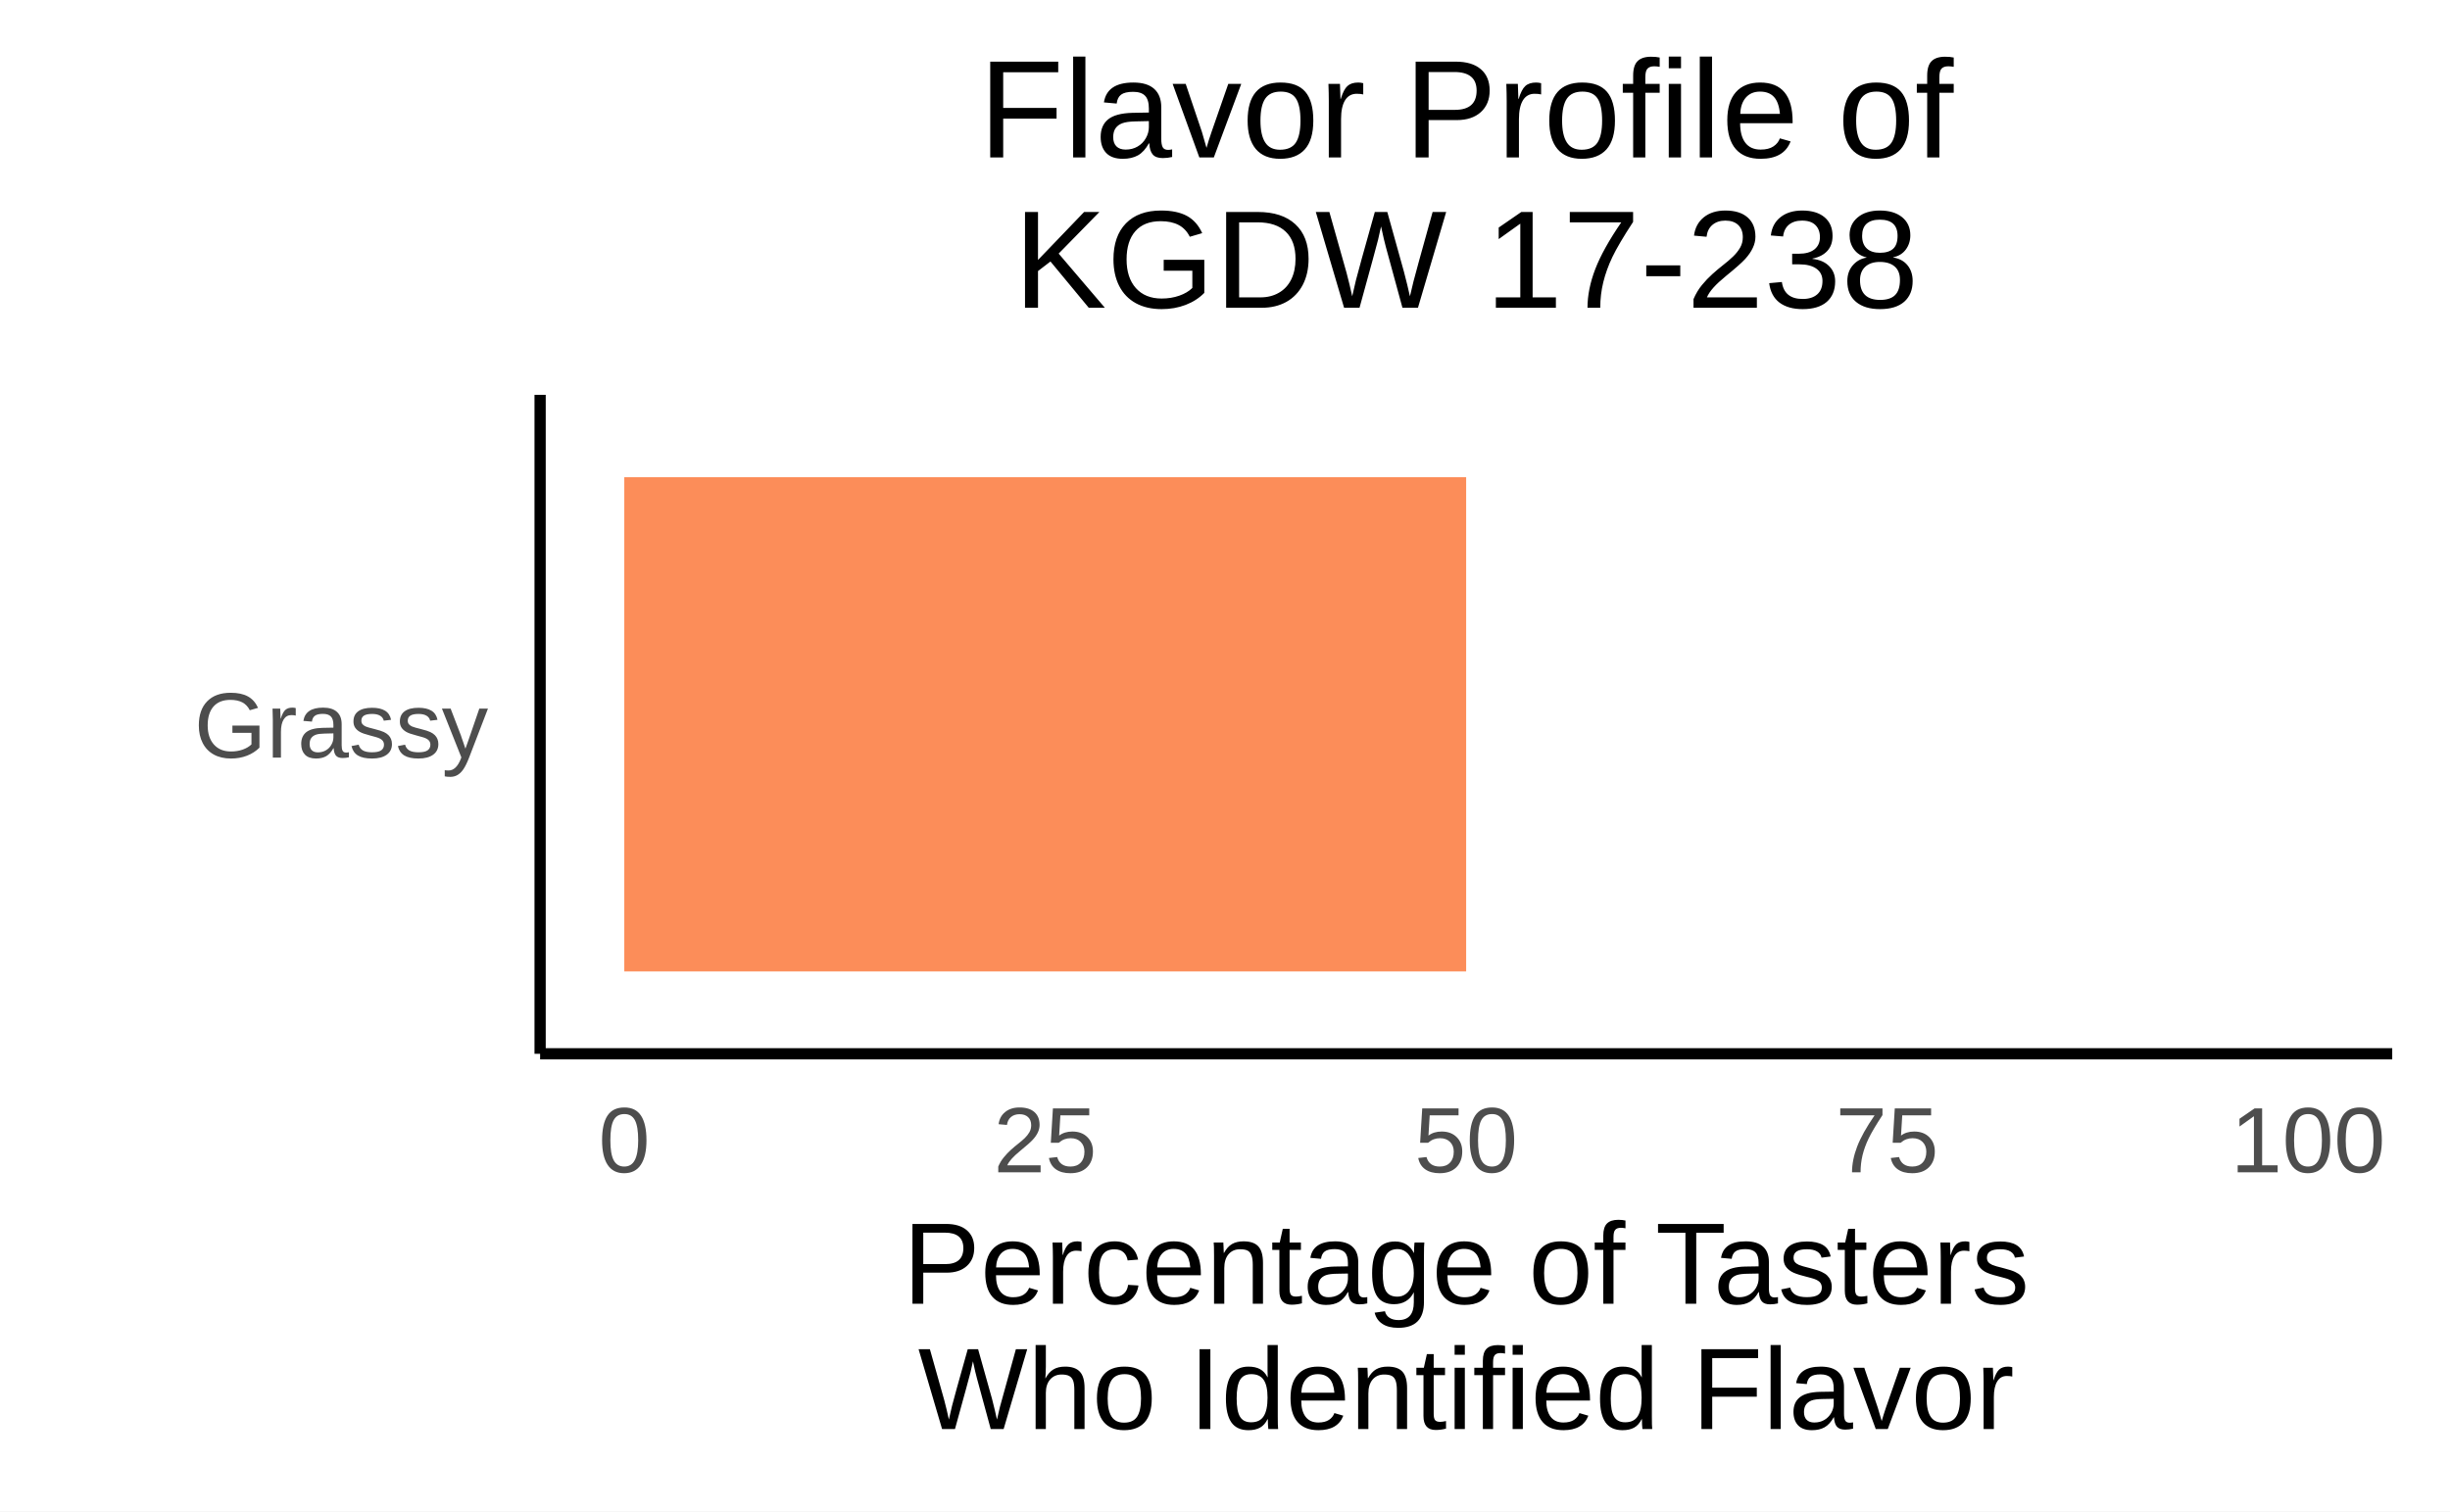
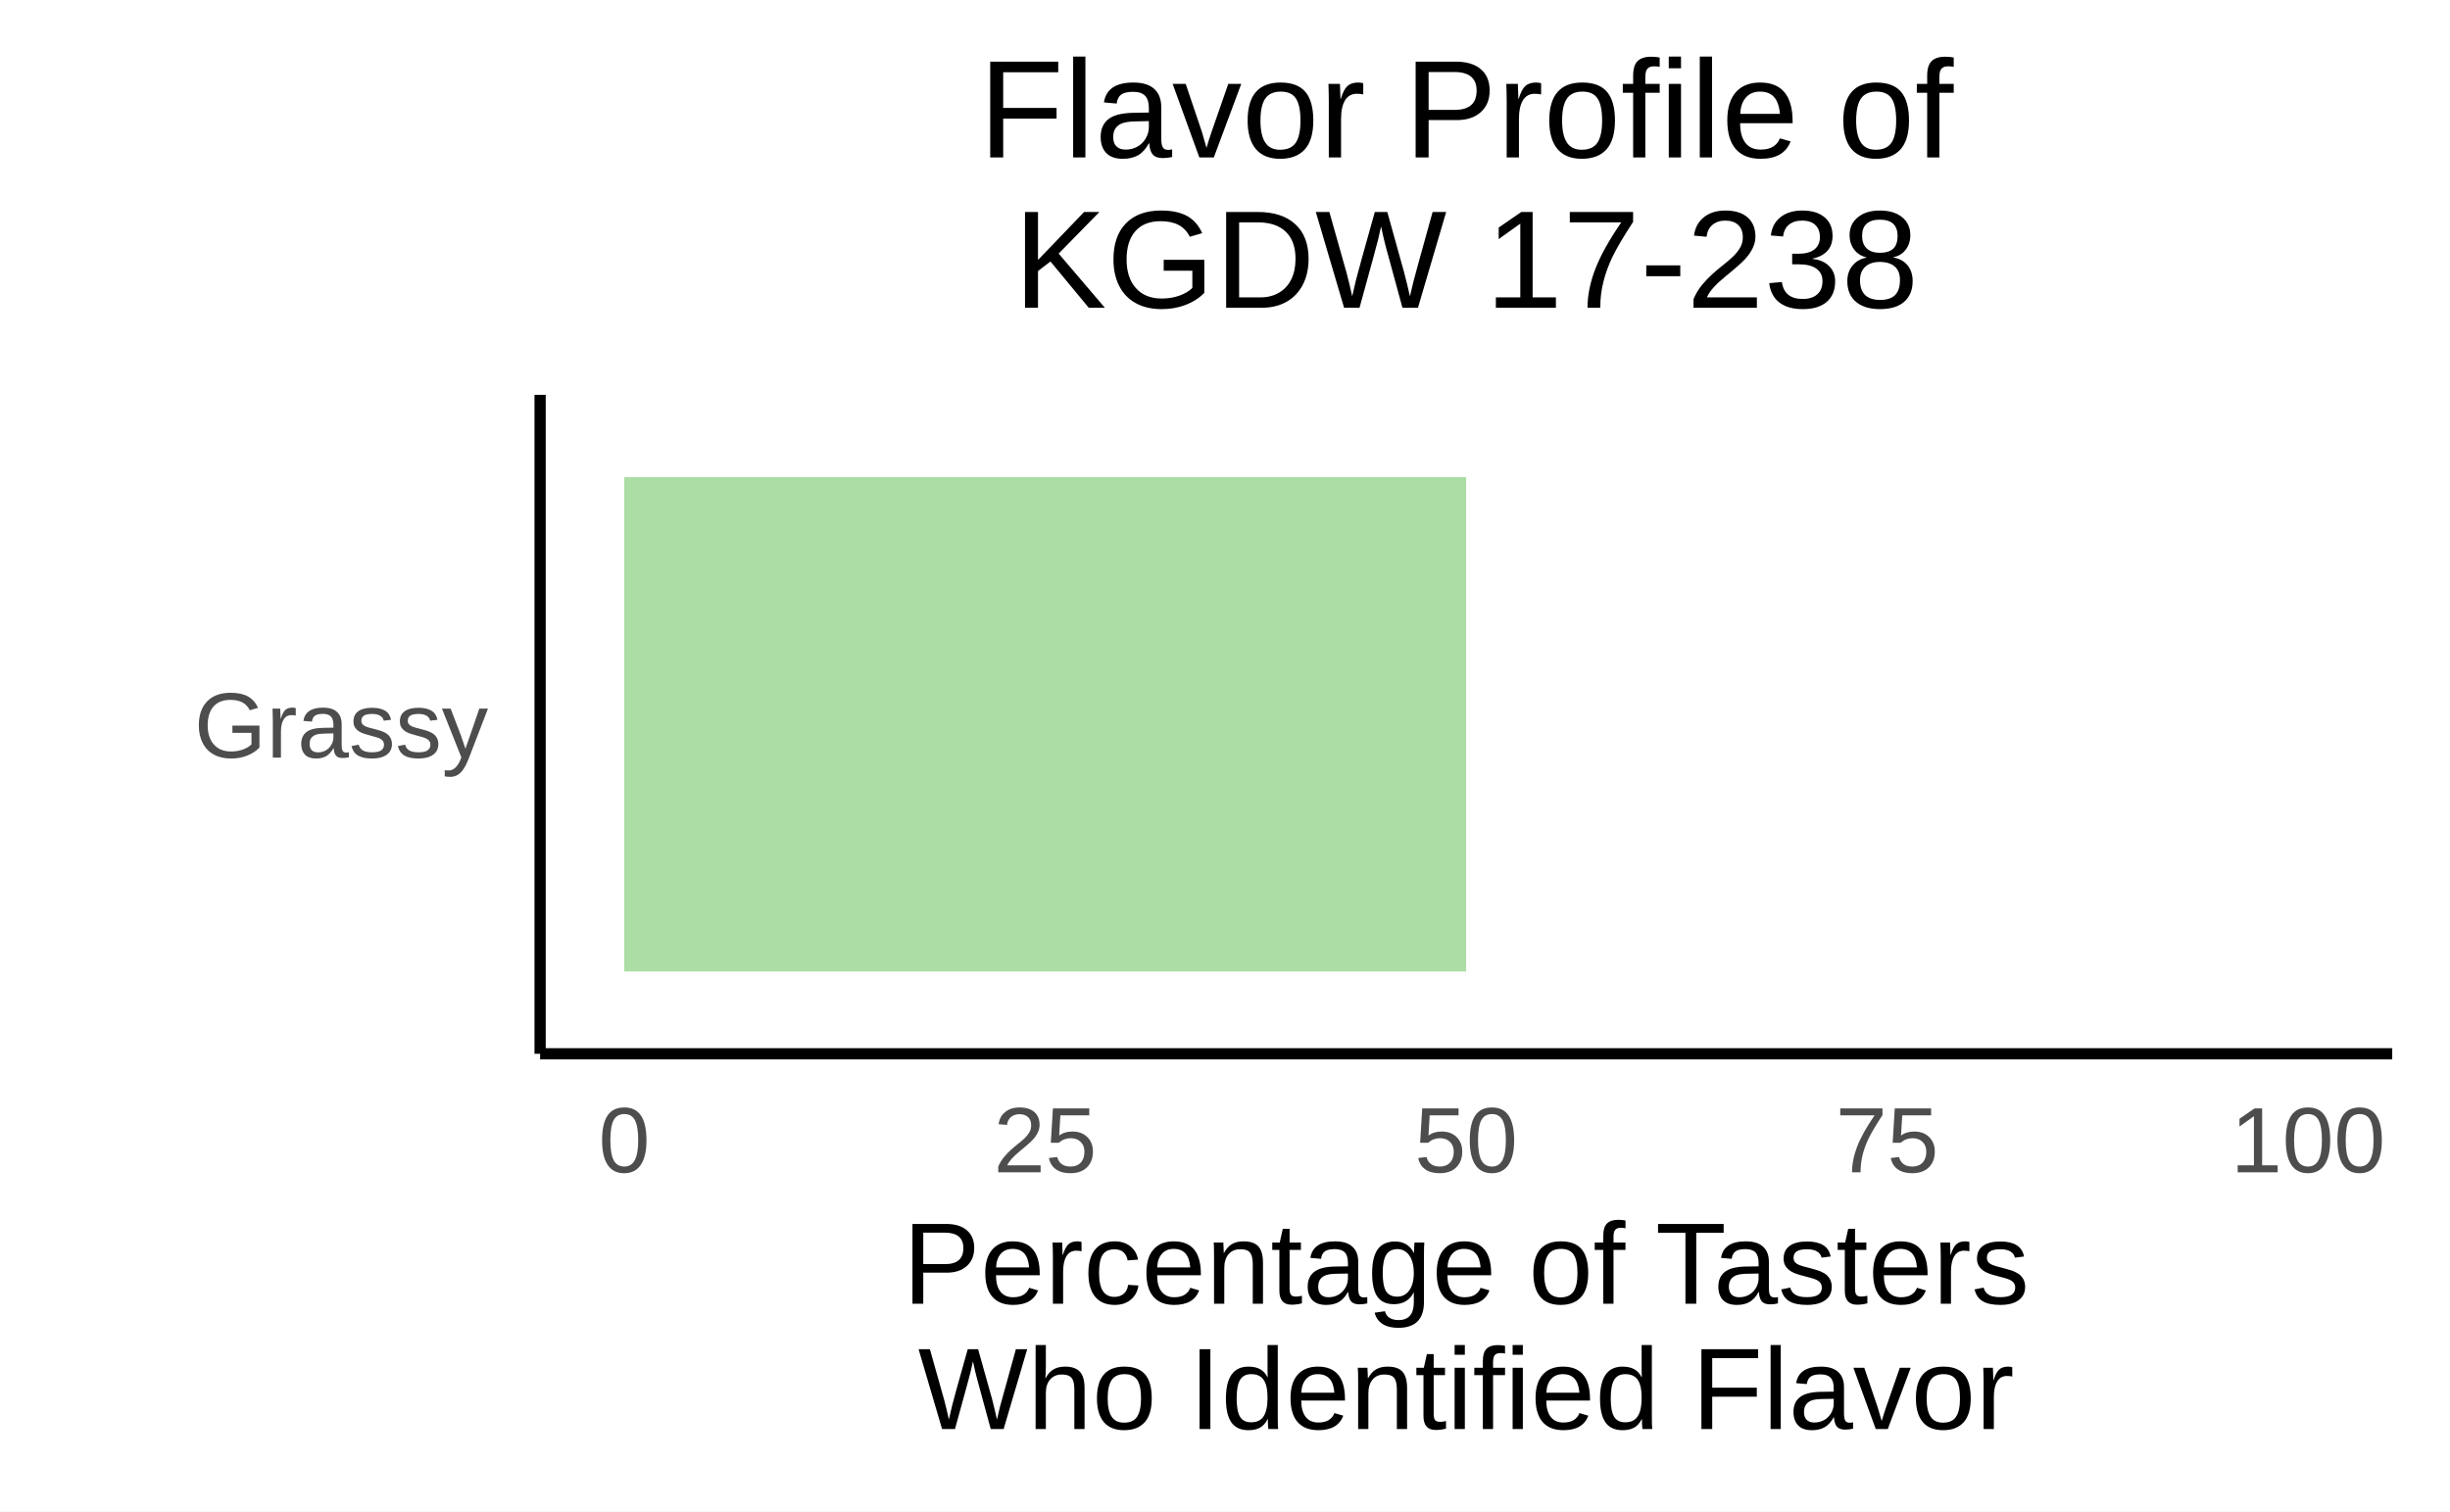
<svg xmlns="http://www.w3.org/2000/svg" class="svglite" width="528.00pt" height="325.71pt" viewBox="0 0 528.00 325.71">
  <defs>
    <style type="text/css">
    .svglite line, .svglite polyline, .svglite polygon, .svglite path, .svglite rect, .svglite circle {
      fill: none;
      stroke: #000000;
      stroke-linecap: round;
      stroke-linejoin: round;
      stroke-miterlimit: 10.00;
    }
    .svglite text {
      white-space: pre;
    }
  </style>
  </defs>
  <rect width="100%" height="100%" style="stroke: none; fill: #FFFFFF;" />
  <defs>
    <clipPath id="cpMC4wMHw1MjguMDB8MC4wMHwzMjUuNzE=">
      <rect x="0.00" y="0.00" width="528.00" height="325.71" />
    </clipPath>
  </defs>
  <g clip-path="url(#cpMC4wMHw1MjguMDB8MC4wMHwzMjUuNzE=)">
    <rect x="0.00" y="0.00" width="528.00" height="325.71" style="stroke-width: 2.42; stroke: #FFFFFF; fill: #FFFFFF;" />
  </g>
  <defs>
    <clipPath id="cpMTE2LjQwfDUxNS41NXw4NS4xMHwyMjcuMTM=">
      <rect x="116.40" y="85.10" width="399.15" height="142.03" />
    </clipPath>
  </defs>
  <g clip-path="url(#cpMTE2LjQwfDUxNS41NXw4NS4xMHwyMjcuMTM=)">
    <rect x="116.40" y="85.10" width="399.15" height="142.03" style="stroke-width: 2.42; stroke: none; fill: #FFFFFF;" />
-     <rect x="134.54" y="102.85" width="181.43" height="106.52" style="stroke-width: 1.07; stroke: none; stroke-linecap: butt; stroke-linejoin: miter; fill: #FC8D59;" />
+     <rect x="134.54" y="102.85" width="181.43" height="106.52" style="stroke-width: 1.07; stroke: none; stroke-linecap: butt; stroke-linejoin: miter; fill: #ABDDA4;" />
  </g>
  <g clip-path="url(#cpMC4wMHw1MjguMDB8MC4wMHwzMjUuNzE=)">
    <polyline points="116.40,227.13 116.40,85.10 " style="stroke-width: 2.42; stroke-linecap: butt;" />
    <text x="105.19" y="163.28" text-anchor="end" style="font-size: 20.00px;fill: #4D4D4D; font-family: &quot;Arial&quot;;" textLength="63.35px" lengthAdjust="spacingAndGlyphs">Grassy</text>
    <polyline points="116.40,227.13 515.55,227.13 " style="stroke-width: 2.42; stroke-linecap: butt;" />
    <text x="134.54" y="252.66" text-anchor="middle" style="font-size: 20.00px;fill: #4D4D4D; font-family: &quot;Arial&quot;;" textLength="11.12px" lengthAdjust="spacingAndGlyphs">0</text>
    <text x="225.26" y="252.66" text-anchor="middle" style="font-size: 20.00px;fill: #4D4D4D; font-family: &quot;Arial&quot;;" textLength="22.25px" lengthAdjust="spacingAndGlyphs">25</text>
    <text x="315.97" y="252.66" text-anchor="middle" style="font-size: 20.00px;fill: #4D4D4D; font-family: &quot;Arial&quot;;" textLength="22.25px" lengthAdjust="spacingAndGlyphs">50</text>
    <text x="406.69" y="252.66" text-anchor="middle" style="font-size: 20.00px;fill: #4D4D4D; font-family: &quot;Arial&quot;;" textLength="22.25px" lengthAdjust="spacingAndGlyphs">75</text>
    <text x="497.40" y="252.66" text-anchor="middle" style="font-size: 20.00px;fill: #4D4D4D; font-family: &quot;Arial&quot;;" textLength="33.37px" lengthAdjust="spacingAndGlyphs">100</text>
    <text x="315.97" y="281.00" text-anchor="middle" style="font-size: 25.00px; font-family: &quot;Arial&quot;;" textLength="242.73px" lengthAdjust="spacingAndGlyphs">Percentage of Tasters</text>
    <text x="315.97" y="308.00" text-anchor="middle" style="font-size: 25.00px; font-family: &quot;Arial&quot;;" textLength="236.21px" lengthAdjust="spacingAndGlyphs">Who Identified Flavor</text>
    <text x="315.97" y="33.93" text-anchor="middle" style="font-size: 30.00px; font-family: &quot;Arial&quot;;" textLength="210.09px" lengthAdjust="spacingAndGlyphs">Flavor Profile of</text>
    <text x="315.97" y="66.33" text-anchor="middle" style="font-size: 30.00px; font-family: &quot;Arial&quot;;" textLength="195.07px" lengthAdjust="spacingAndGlyphs">KGDW 17-238</text>
  </g>
</svg>
